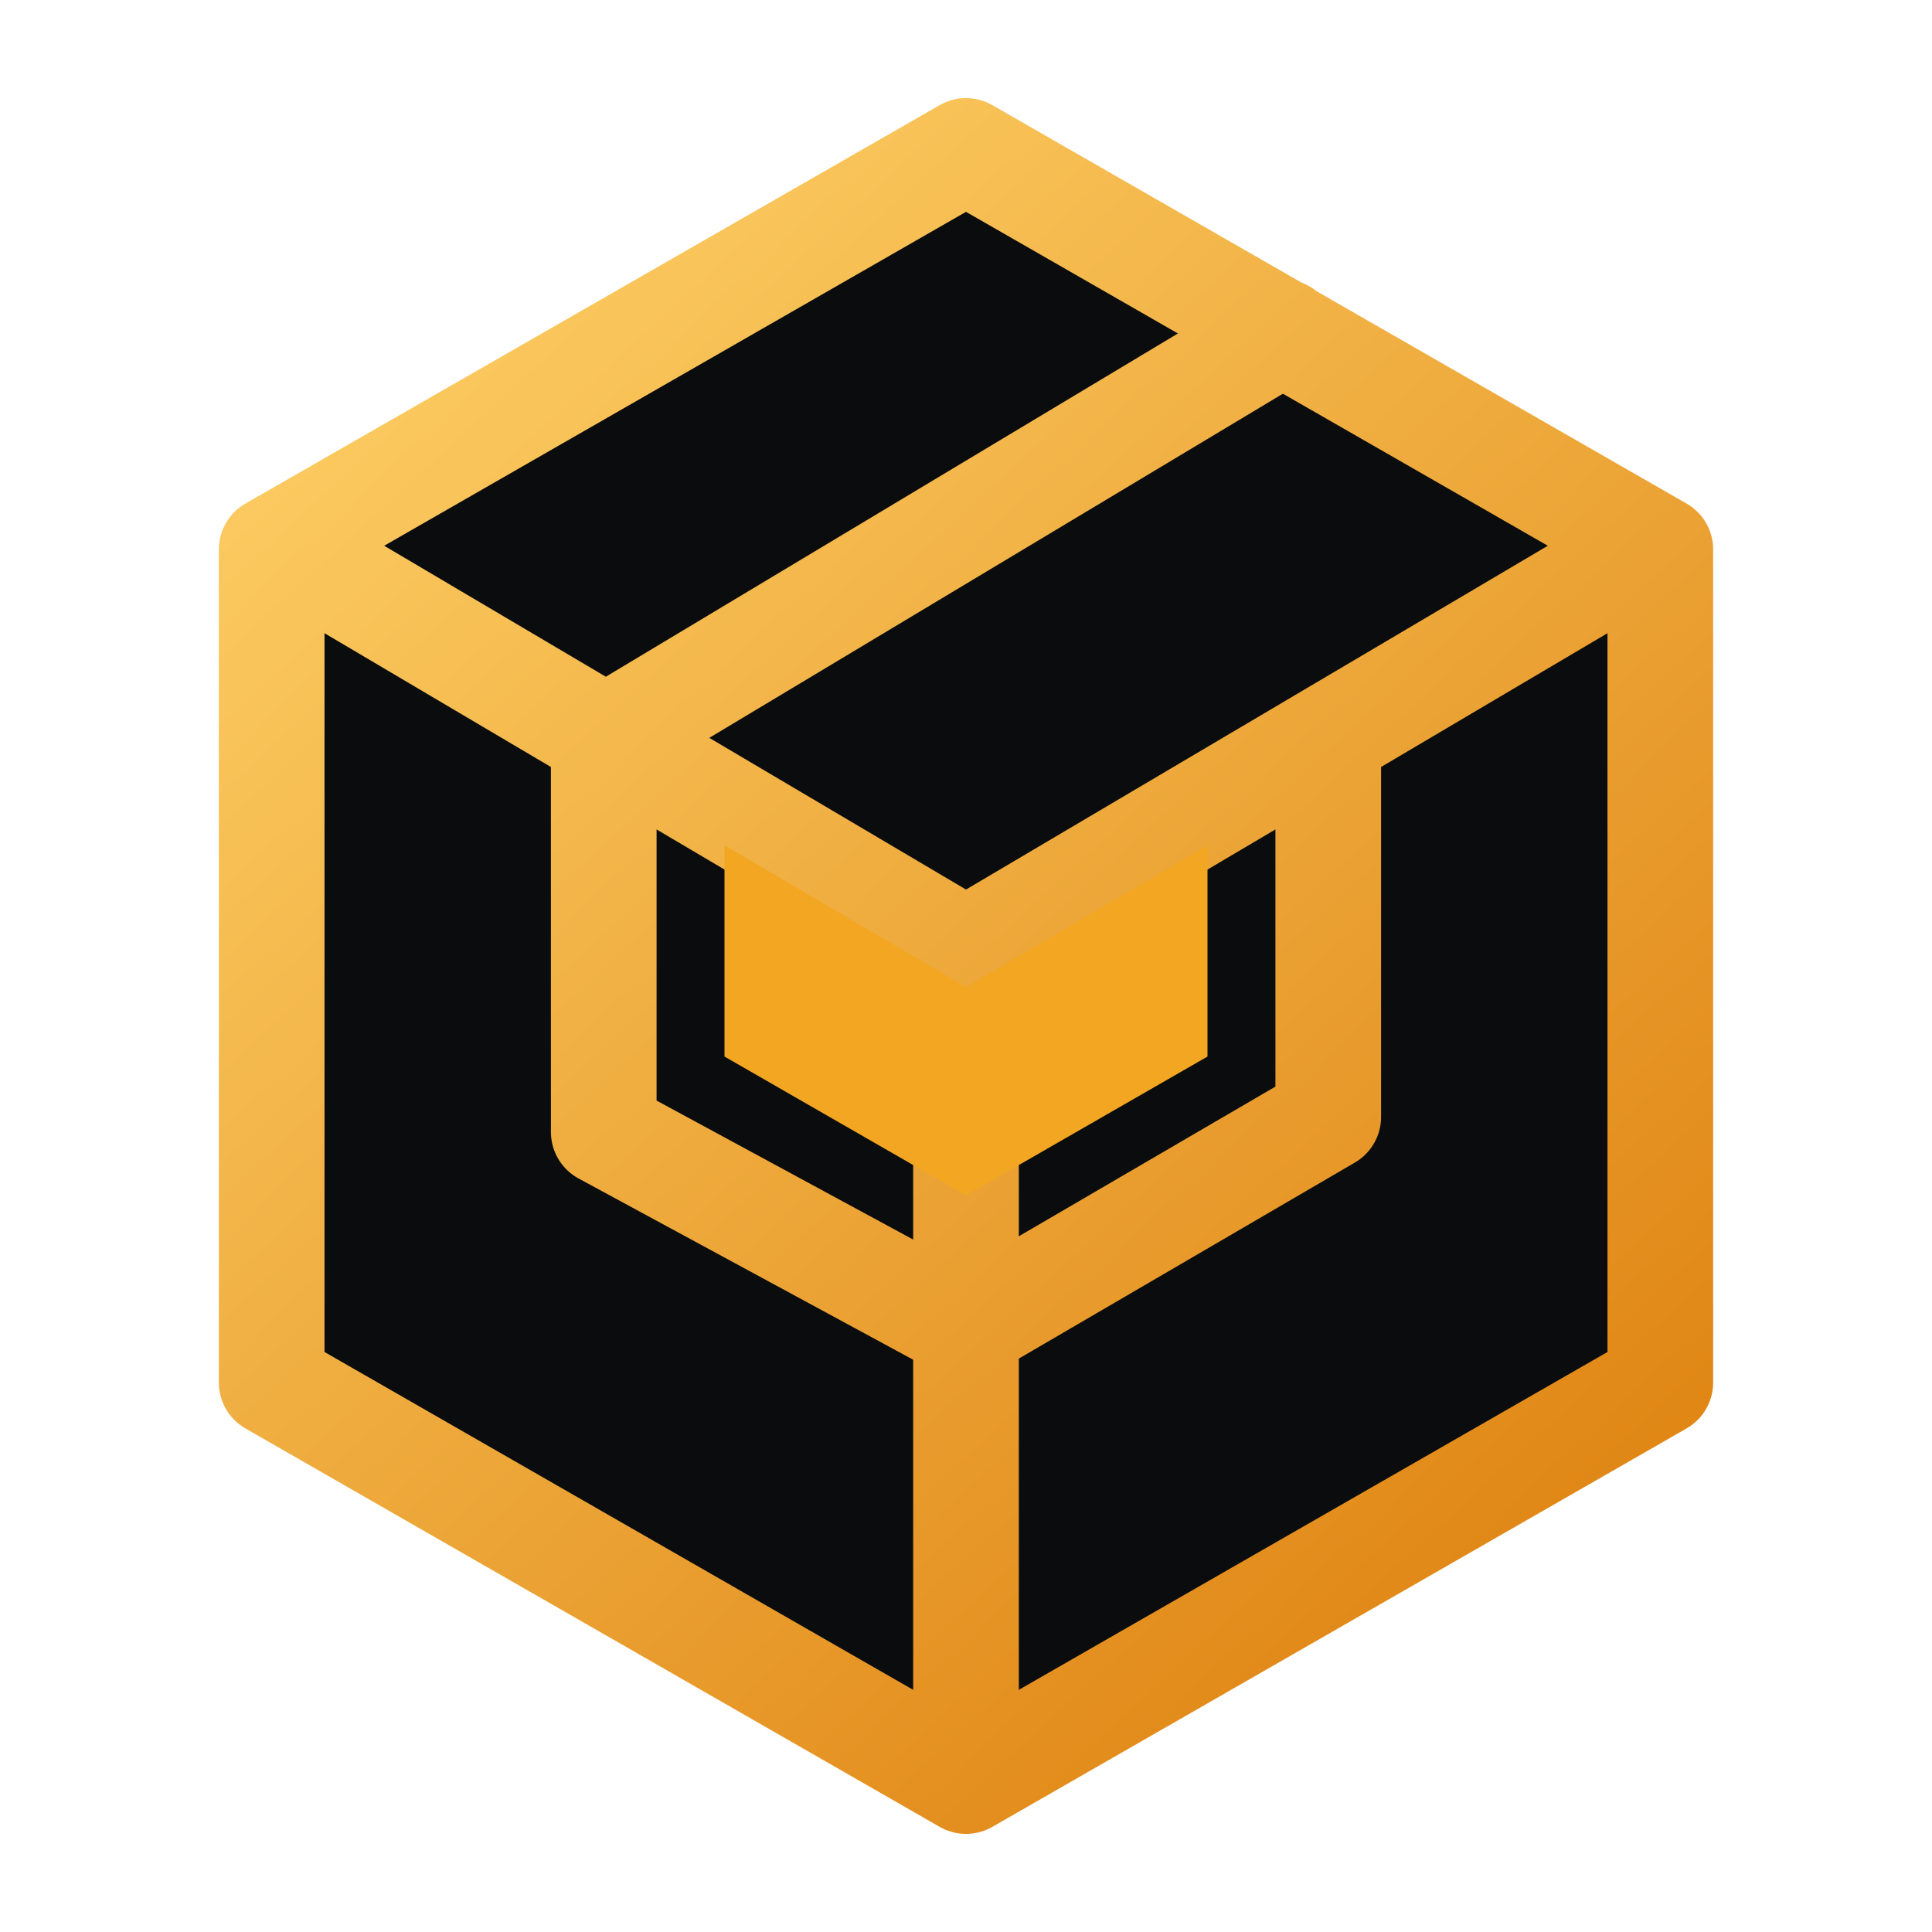
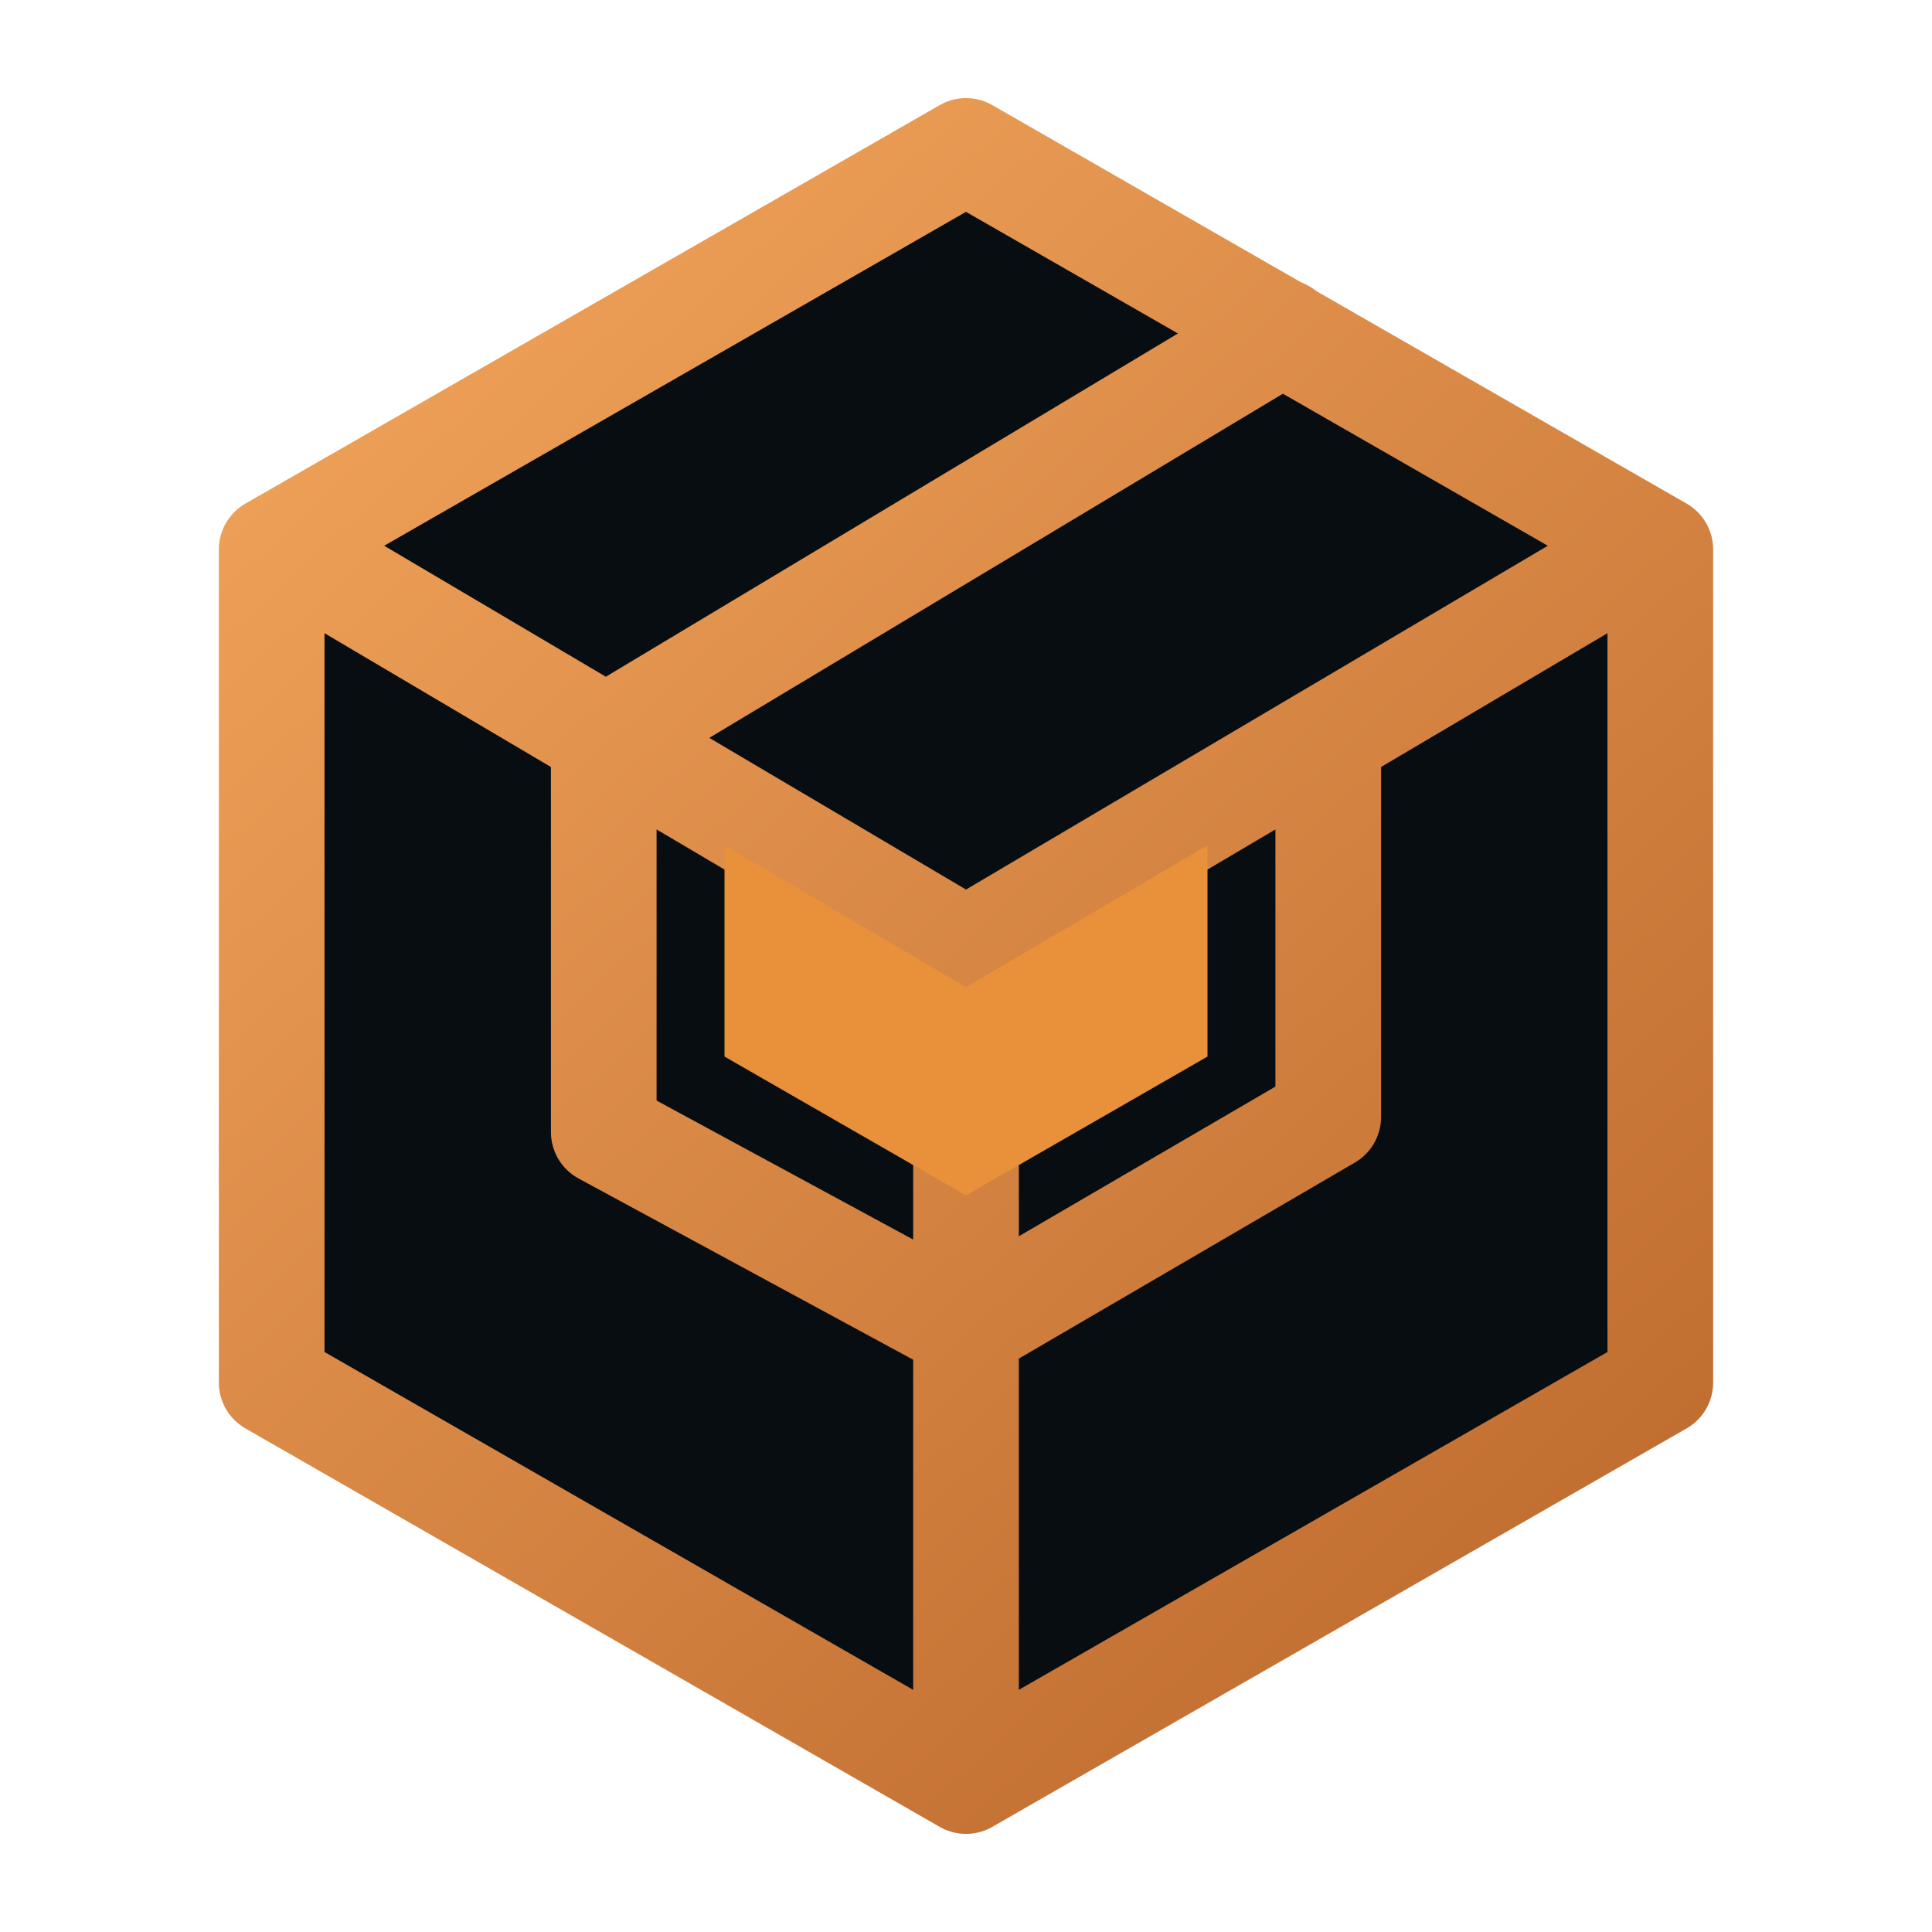
<svg xmlns="http://www.w3.org/2000/svg" viewBox="0 0 64 64" role="img" aria-labelledby="title">
  <defs>
    <linearGradient id="gold" x1="8" y1="6" x2="56" y2="58" gradientUnits="userSpaceOnUse">
-       <stop stop-color="#ffd36a" />
-       <stop offset="1" stop-color="#dc7d0b" />
+       <stop stop-color="#f3a65c" />
+       <stop offset="1" stop-color="#bb672c" />
    </linearGradient>
  </defs>
-   <path fill="#0b0c0d" stroke="url(#gold)" stroke-width="3.5" stroke-linejoin="round" d="m32 5 23 13.2v27.6L32 59 9 45.8V18.2L32 5Z" />
+   <path fill="#080d12" stroke="url(#gold)" stroke-width="3.5" stroke-linejoin="round" d="m32 5 23 13.2v27.6L32 59 9 45.8V18.2L32 5Z" />
  <path fill="none" stroke="url(#gold)" stroke-width="3.5" stroke-linecap="round" stroke-linejoin="round" d="m10 18.5 22 13 22-13M32 31.5V58M20 24.5 42.5 11M20 24.5v13L32 44l12-7V24.5" />
-   <path fill="#f2a622" d="m24 28 8 4.7 8-4.7v7l-8 4.6-8-4.6v-7Z" />
+   <path fill="#e8903a" d="m24 28 8 4.7 8-4.7v7l-8 4.6-8-4.6v-7Z" />
</svg>
